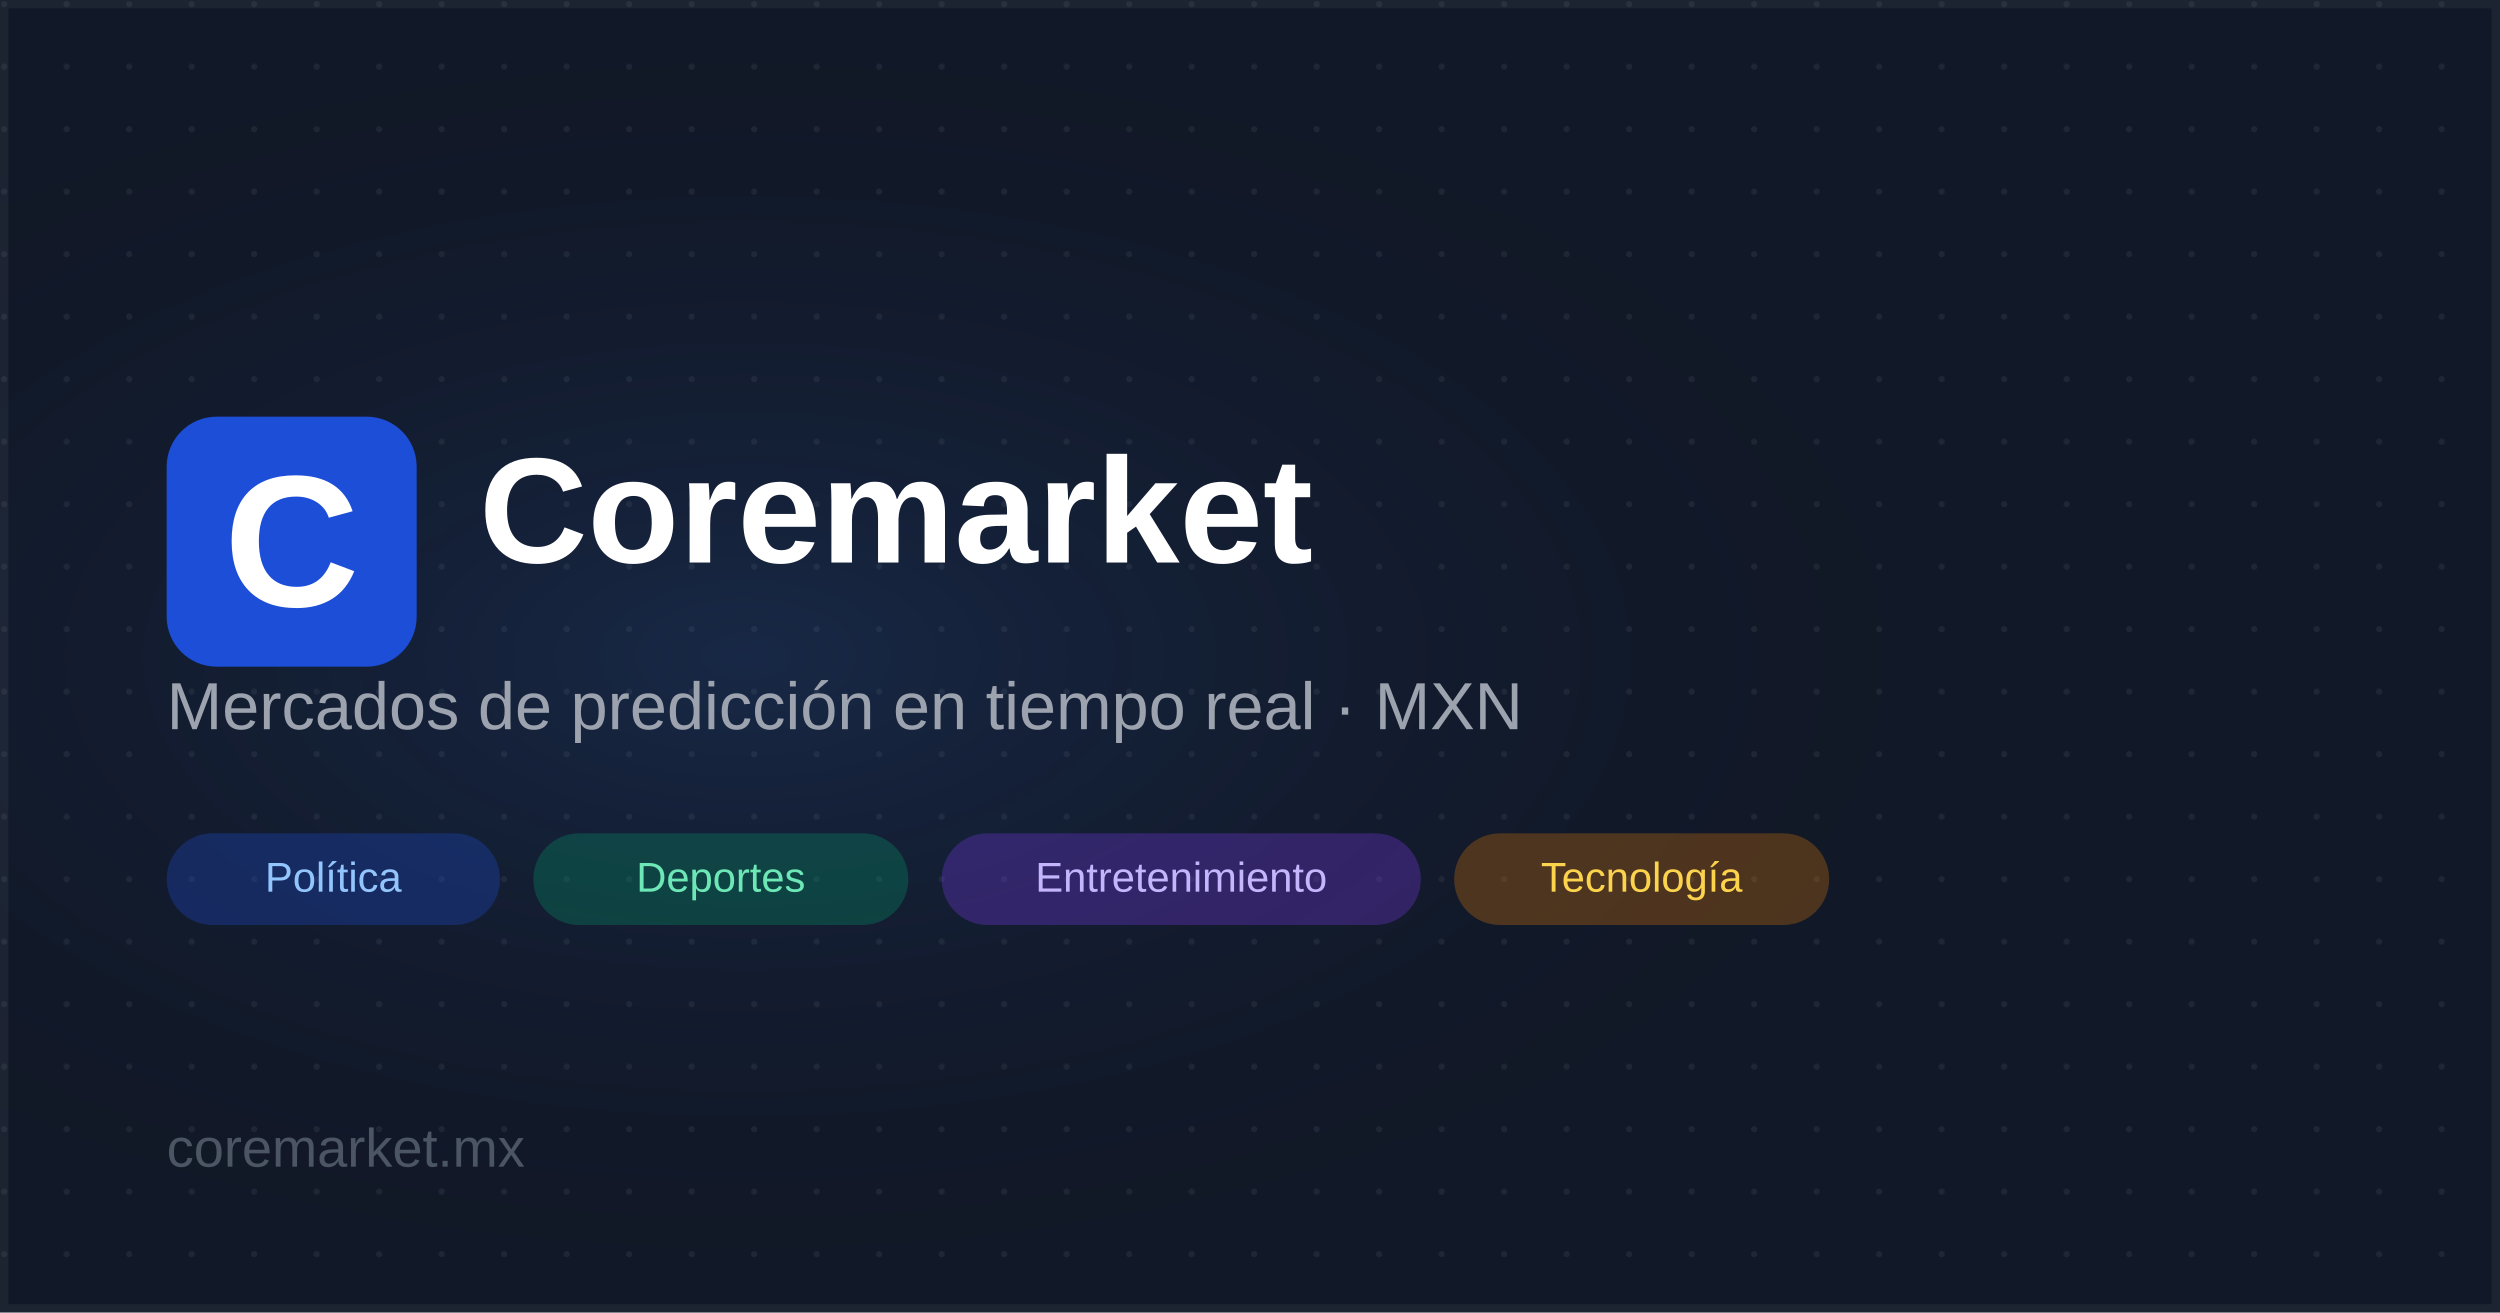
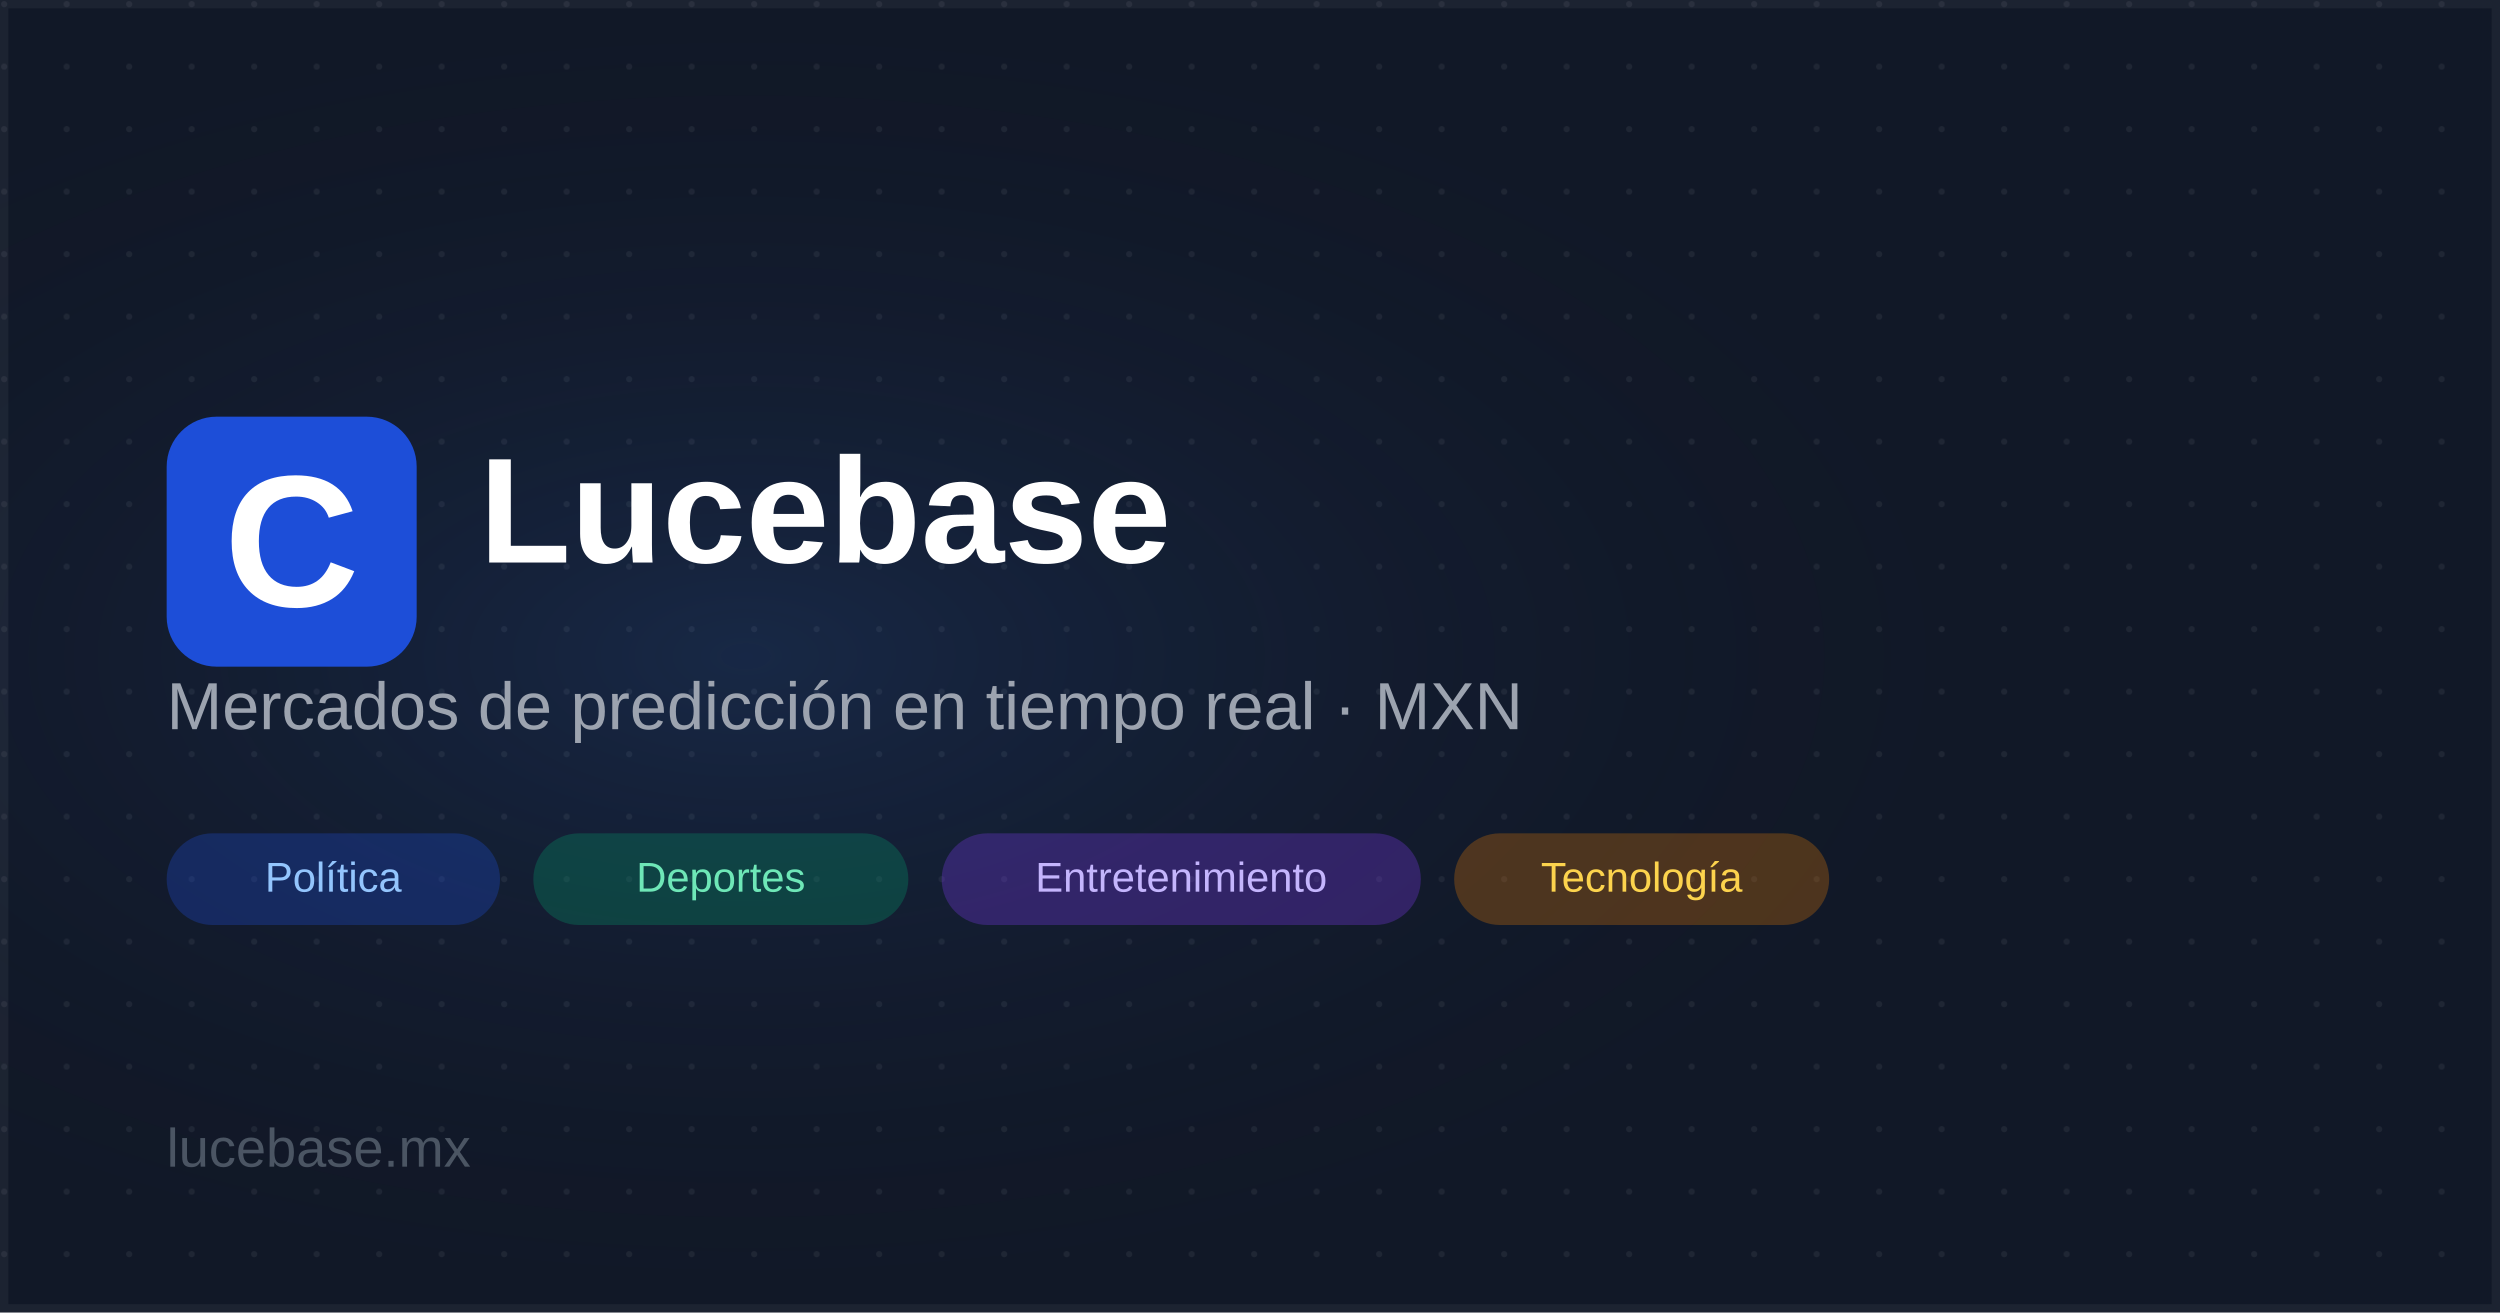
<svg xmlns="http://www.w3.org/2000/svg" viewBox="0 0 1200 630">
  <rect width="1200" height="630" fill="#111827" />
  <pattern id="dots" x="0" y="0" width="30" height="30" patternUnits="userSpaceOnUse">
    <circle cx="2" cy="2" r="1.5" fill="#ffffff" opacity="0.06" />
  </pattern>
  <rect width="1200" height="630" fill="url(#dots)" />
  <radialGradient id="glow" cx="30%" cy="50%" r="50%">
    <stop offset="0%" stop-color="#3b82f6" stop-opacity="0.15" />
    <stop offset="100%" stop-color="#111827" stop-opacity="0" />
  </radialGradient>
  <rect width="1200" height="630" fill="url(#glow)" />
  <rect x="80" y="200" width="120" height="120" rx="24" fill="#1d4ed8" />
  <text x="140" y="291" font-family="Arial Black, Arial, sans-serif" font-size="90" font-weight="900" text-anchor="middle" fill="white">C</text>
-   <text x="230" y="270" font-family="Arial Black, Arial, sans-serif" font-size="72" font-weight="900" fill="white">Coremarket</text>
+   <text x="230" y="270" font-family="Arial Black, Arial, sans-serif" font-size="72" font-weight="900" fill="white">Lucebase</text>
  <text x="80" y="350" font-family="Arial, sans-serif" font-size="32" fill="#9ca3af">Mercados de predicción en tiempo real · MXN</text>
  <rect x="80" y="400" width="160" height="44" rx="22" fill="#1d4ed8" opacity="0.3" />
  <text x="160" y="428" font-family="Arial, sans-serif" font-size="20" text-anchor="middle" fill="#93c5fd">Política</text>
  <rect x="256" y="400" width="180" height="44" rx="22" fill="#059669" opacity="0.3" />
  <text x="346" y="428" font-family="Arial, sans-serif" font-size="20" text-anchor="middle" fill="#6ee7b7">Deportes</text>
  <rect x="452" y="400" width="230" height="44" rx="22" fill="#7c3aed" opacity="0.3" />
  <text x="567" y="428" font-family="Arial, sans-serif" font-size="20" text-anchor="middle" fill="#c4b5fd">Entretenimiento</text>
  <rect x="698" y="400" width="180" height="44" rx="22" fill="#d97706" opacity="0.3" />
  <text x="788" y="428" font-family="Arial, sans-serif" font-size="20" text-anchor="middle" fill="#fcd34d">Tecnología</text>
-   <text x="80" y="560" font-family="Arial, sans-serif" font-size="26" fill="#4b5563">coremarket.mx</text>
+   <text x="80" y="560" font-family="Arial, sans-serif" font-size="26" fill="#4b5563">lucebase.mx</text>
  <rect x="2" y="2" width="1196" height="626" rx="0" fill="none" stroke="#ffffff" stroke-opacity="0.05" stroke-width="4" />
</svg>
